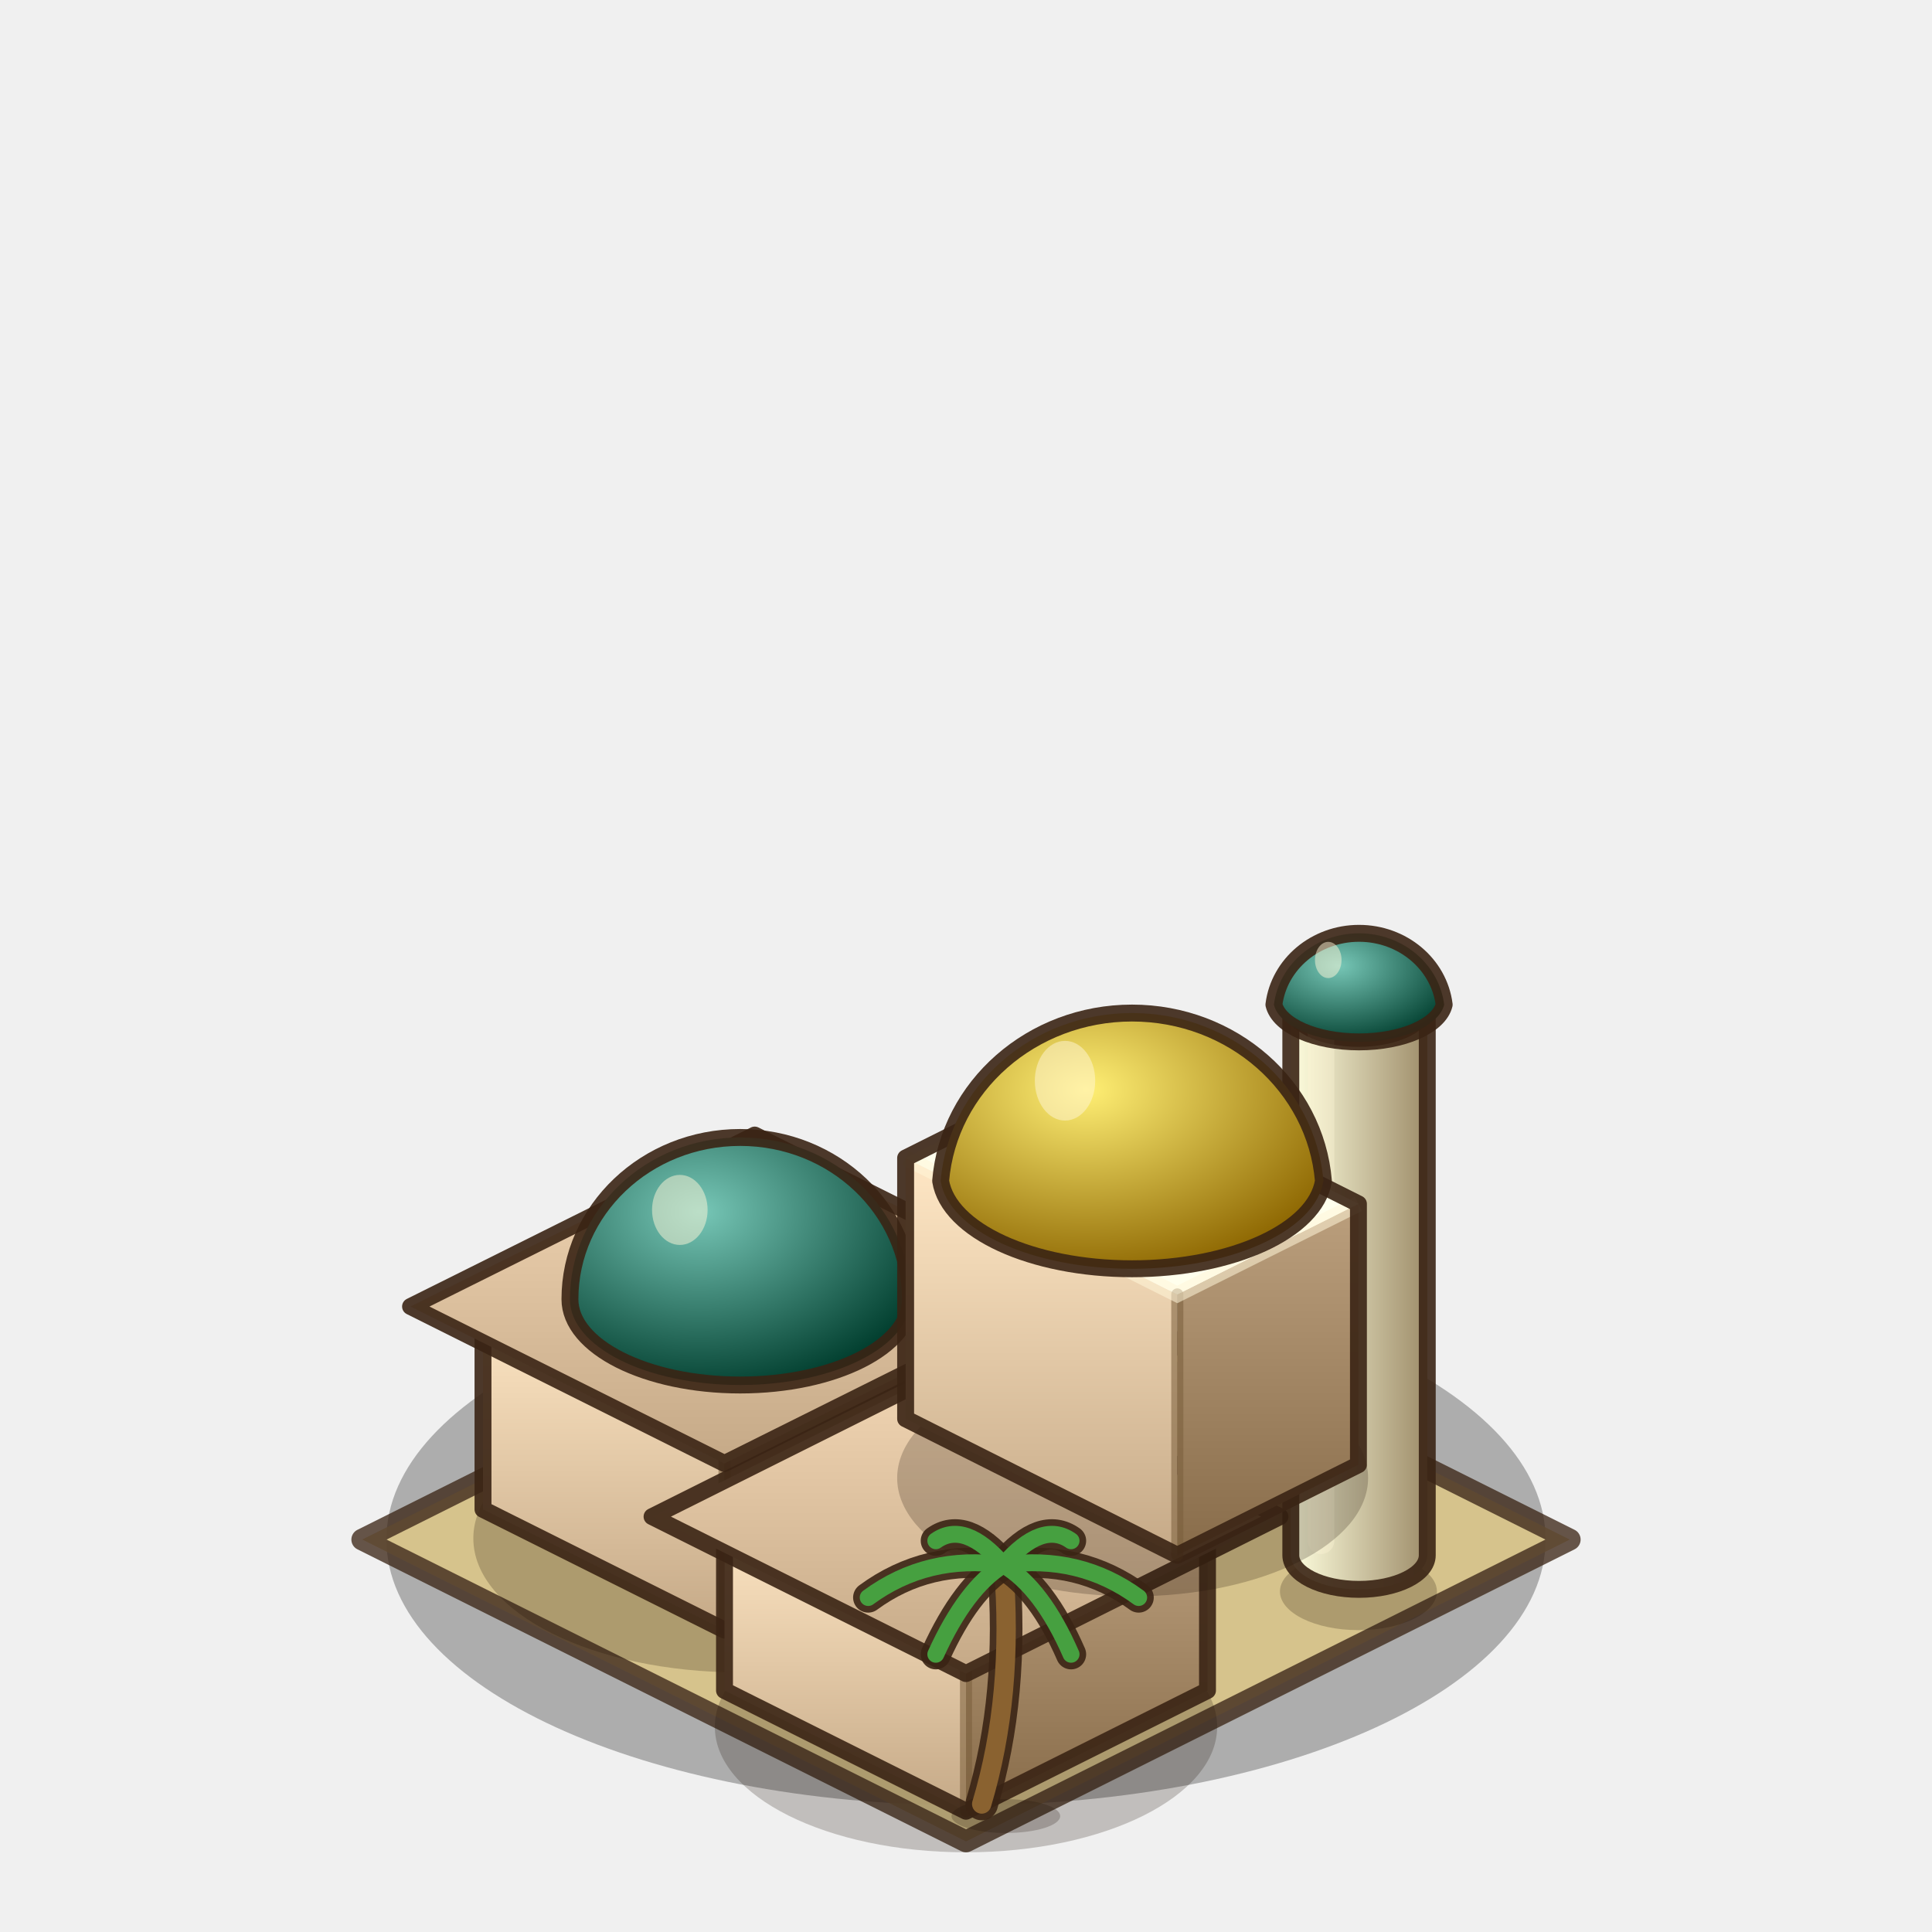
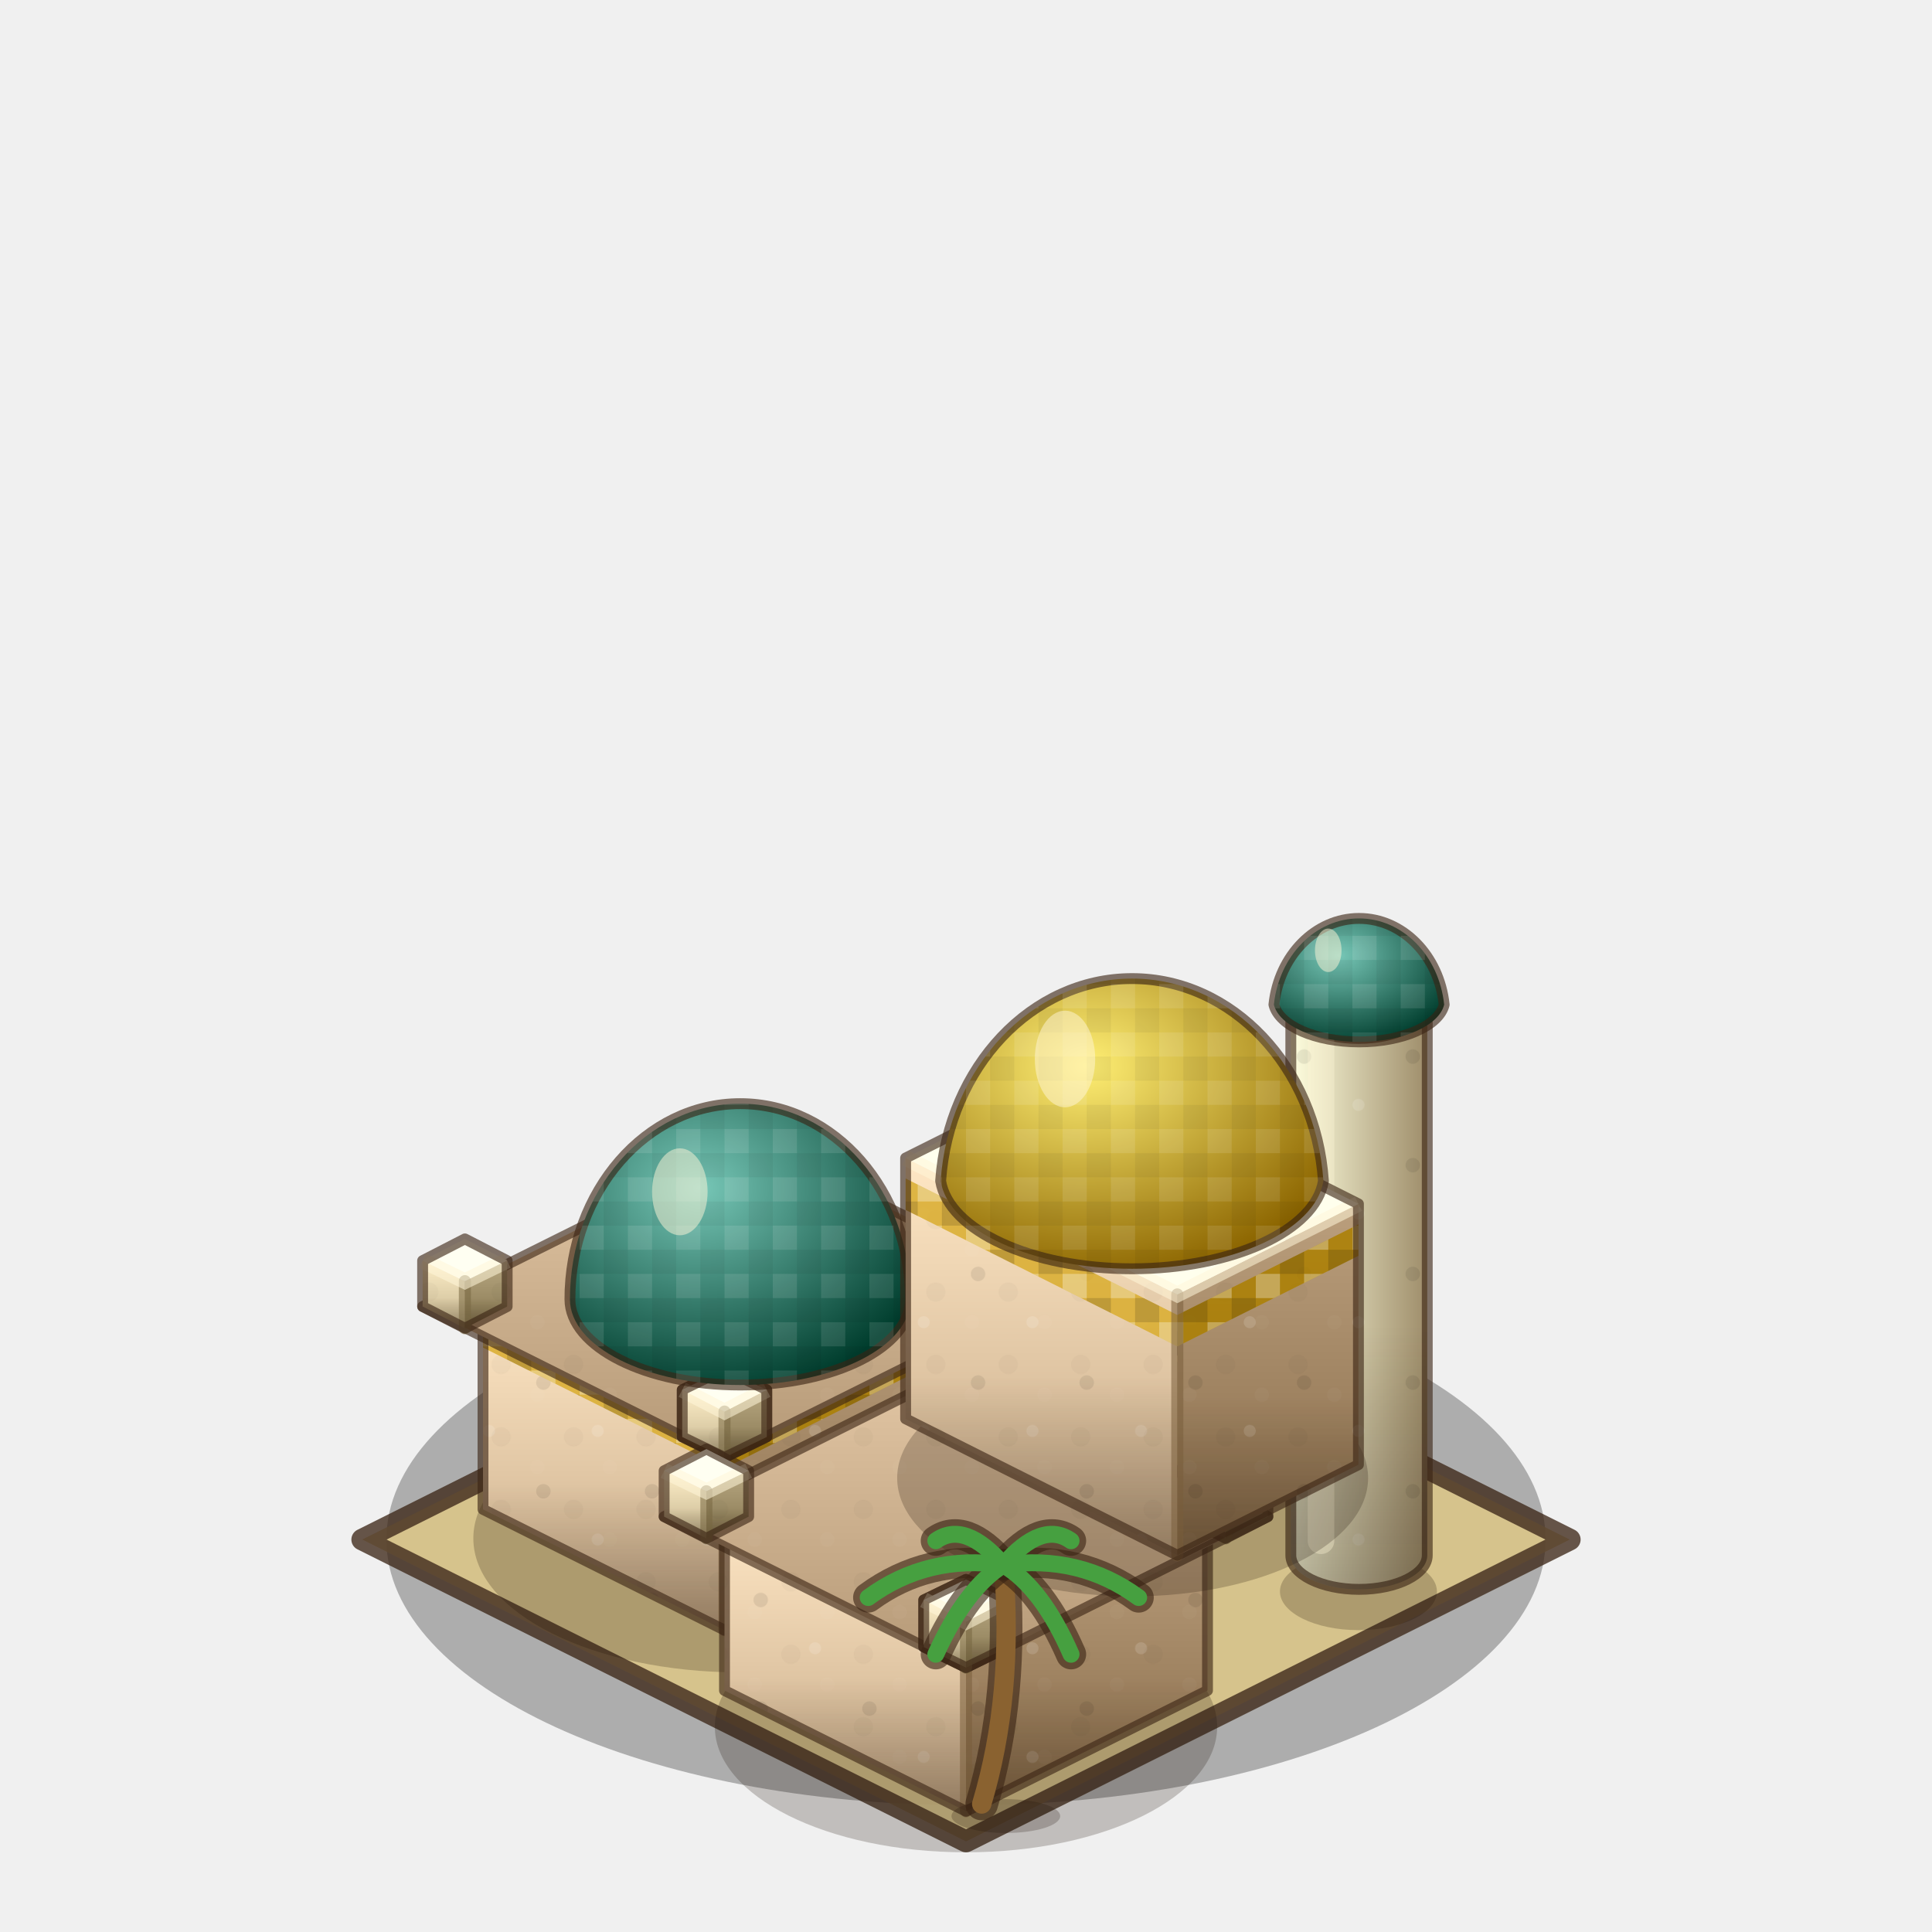
<svg xmlns="http://www.w3.org/2000/svg" viewBox="0 0 256 256" width="256" height="256">
  <defs>
    <pattern id="gtex" width="6" height="6" patternUnits="userSpaceOnUse">
      <circle cx="1.5" cy="1.5" r="0.8" fill="#000" opacity="0.18" />
      <circle cx="4.5" cy="4" r="0.6" fill="#fff" opacity="0.18" />
    </pattern>
    <pattern id="stripes" width="8" height="8" patternUnits="userSpaceOnUse" patternTransform="rotate(45)">
      <rect width="4" height="8" fill="#fff" opacity="0.35" />
    </pattern>
+     <linearGradient id="ao" x1="0" y1="0" x2="0" y2="1">
+       <stop offset="0.55" stop-color="#1a0e04" stop-opacity="0" />
+       <stop offset="1" stop-color="#1a0e04" stop-opacity="0.3" />
+     </linearGradient>
    <pattern id="stonetex" width="12" height="7" patternUnits="userSpaceOnUse">
      <path d="M0,3.5 h12 M6,0 v3.5 M0,3.5 v3.5 M12,3.5 v3.5" stroke="#000" stroke-width="0.9" fill="none" opacity="0.16" />
+     </pattern>
+     <pattern id="marbletex" width="16" height="16" patternUnits="userSpaceOnUse">
+       <path d="M0,10 q4,-3 8,0 t8,0 M-2,3 q5,2 10,-1 t8,1" stroke="#000" stroke-width="0.6" fill="none" opacity="0.08" />
+     </pattern>
+     <pattern id="sandtex" width="14" height="8" patternUnits="userSpaceOnUse">
+       <path d="M0,4 h14 M7,0 v4 M0,4 v4 M14,4 v4" stroke="#000" stroke-width="0.8" fill="none" opacity="0.13" />
+     </pattern>
+     <pattern id="hidetex" width="10" height="10" patternUnits="userSpaceOnUse">
+       <path d="M0,5 h10" stroke="#000" stroke-width="0.7" opacity="0.16" stroke-dasharray="1.5 2" />
+       <path d="M5,0 v10" stroke="#000" stroke-width="0.7" opacity="0.1" stroke-dasharray="1.5 2" />
+     </pattern>
+     <pattern id="plastertex" width="9" height="9" patternUnits="userSpaceOnUse">
+       <circle cx="2" cy="3" r="0.6" fill="#000" opacity="0.08" />
+       <circle cx="6.5" cy="7" r="0.5" fill="#fff" opacity="0.14" />
+     </pattern>
+     <pattern id="thatchtex" width="6" height="6" patternUnits="userSpaceOnUse" patternTransform="rotate(75)">
+       <path d="M0,3 h6" stroke="#000" stroke-width="0.9" opacity="0.16" />
+       <path d="M0,0.8 h6" stroke="#fff" stroke-width="0.5" opacity="0.12" />
+     </pattern>
+     <pattern id="mosaictex" width="4" height="4" patternUnits="userSpaceOnUse">
+       <rect width="2" height="2" fill="#fff" opacity="0.3" />
+       <rect x="2" y="2" width="2" height="2" fill="#000" opacity="0.14" />
+     </pattern>
+     <pattern id="tiletex" width="6" height="4" patternUnits="userSpaceOnUse">
+       <path d="M0,4 a3,3 0 0 1 6,0" stroke="#000" stroke-width="0.6" fill="none" opacity="0.14" />
    </pattern>
    <pattern id="planktex" width="12" height="5" patternUnits="userSpaceOnUse">
      <path d="M0,2.5 h12" stroke="#000" stroke-width="0.9" opacity="0.18" />
      <path d="M0,4.6 h12" stroke="#fff" stroke-width="0.6" opacity="0.12" />
    </pattern>
  </defs>
  <defs>
    <linearGradient id="g0" x1="0" y1="0" x2="0" y2="1">
      <stop offset="0" stop-color="#ffe7c5" />
      <stop offset="1" stop-color="#c5a987" />
    </linearGradient>
    <linearGradient id="g1" x1="0" y1="0" x2="0" y2="1">
      <stop offset="0" stop-color="#bb9f7d" />
      <stop offset="1" stop-color="#886c4a" />
    </linearGradient>
    <linearGradient id="g2" x1="0" y1="0" x2="0" y2="1">
-       <stop offset="0" stop-color="#f3d7b5" />
-       <stop offset="1" stop-color="#c5a987" />
-     </linearGradient>
-     <radialGradient id="g3" cx="0.38" cy="0.3" r="0.75">
+       <stop offset="0" stop-color="#e3c7a5" />
+       <stop offset="1" stop-color="#b59977" />
+     </linearGradient>
+     <linearGradient id="g3" x1="0" y1="0" x2="0" y2="1">
+       <stop offset="0" stop-color="#fff0ca" />
+       <stop offset="1" stop-color="#c2b28c" />
+     </linearGradient>
+     <linearGradient id="g4" x1="0" y1="0" x2="0" y2="1">
+       <stop offset="0" stop-color="#b8a882" />
+       <stop offset="1" stop-color="#85754f" />
+     </linearGradient>
+     <radialGradient id="g5" cx="0.38" cy="0.3" r="0.75">
      <stop offset="0" stop-color="#77c7b7" />
      <stop offset="1" stop-color="#003d2d" />
    </radialGradient>
-     <linearGradient id="g4" x1="0" y1="0" x2="1" y2="0">
+     <linearGradient id="g6" x1="0" y1="0" x2="1" y2="0">
      <stop offset="0" stop-color="#ffffdf" />
      <stop offset="1" stop-color="#9e8d6a" />
    </linearGradient>
-     <radialGradient id="g5" cx="0.38" cy="0.3" r="0.75">
+     <radialGradient id="g7" cx="0.38" cy="0.3" r="0.75">
      <stop offset="0" stop-color="#ffef74" />
      <stop offset="1" stop-color="#8c6500" />
    </radialGradient>
  </defs>
  <g transform="translate(-32,92) scale(1.6)">
    <ellipse cx="100" cy="70" rx="48" ry="22" fill="#000" opacity="0.28" />
    <polygon points="100,45 150,70 100,95 50,70" fill="#d8c48a" opacity="0.95" stroke="#3a2414" stroke-width="1.8" stroke-opacity="0.8" stroke-linejoin="round" stroke-linecap="round" />
    <ellipse cx="81.3" cy="69.9" rx="22.1" ry="11.1" fill="#1a0e04" opacity="0.22" />
    <polygon points="60,67.5 80,77.5 80,60.7 60,50.7" fill="url(#g0)" />
    <polygon points="80,77.5 102.5,66.3 102.5,49.5 80,60.7" fill="url(#g1)" />
    <polygon points="82.5,39.5 102.5,49.5 80,60.7 60,50.7" fill="#ffffed" />
+     <polygon points="60,67.5 80,77.5 80,60.7 60,50.7" fill="url(#plastertex)" />
+     <polygon points="80,77.5 102.5,66.3 102.5,49.5 80,60.7" fill="url(#plastertex)" />
+     <polygon points="60,67.5 80,77.5 80,60.7 60,50.7" fill="url(#gtex)" opacity="0.14" />
+     <polygon points="80,77.5 102.5,66.3 102.5,49.5 80,60.7" fill="url(#gtex)" opacity="0.14" />
+     <polygon points="60,67.5 80,77.5 80,60.7 60,50.7" fill="url(#ao)" />
+     <polygon points="80,77.5 102.5,66.3 102.5,49.5 80,60.7" fill="url(#ao)" />
+     <polygon points="60,54.1 80,64.1 80,62 60,52" fill="#d9ad2e" opacity="0.85" />
+     <polygon points="80,64.1 102.5,52.8 102.5,50.8 80,62" fill="#ab7f00" opacity="0.85" />
+     <polygon points="60,54.1 80,64.1 80,62 60,52" fill="url(#mosaictex)" />
+     <polygon points="80,64.1 102.5,52.8 102.5,50.8 80,62" fill="url(#mosaictex)" />
    <line x1="80" y1="77.5" x2="80" y2="60.7" stroke="#795d3b" stroke-width="1" stroke-linecap="round" opacity="0.55" />
    <polyline points="60,50.7 80,60.7 102.5,49.5" fill="none" stroke="#fff6d8" stroke-width="1.3" opacity="0.55" />
-     <polygon points="60,67.5 80,77.5 102.5,66.3 102.5,49.5 82.5,39.5 60,50.7" fill="none" stroke="#3a2414" stroke-width="1.4" stroke-opacity="0.9" stroke-linejoin="round" stroke-linecap="round" />
-     <polygon points="82.5,36.5 108.5,49.5 80,63.7 54,50.7" fill="url(#g2)" />
-     <polygon points="82.5,36.5 108.5,49.5 80,63.7 54,50.7" fill="none" stroke="#3a2414" stroke-width="1.4" stroke-opacity="0.9" stroke-linejoin="round" stroke-linecap="round" />
-     <path d="M67.2,50.1 a14.1,13.4 0 0 1 28.2,0 a14.1,7.1 0 0 1 -28.2,0 z" fill="url(#g3)" stroke="#3a2414" stroke-width="1.4" stroke-opacity="0.9" stroke-linejoin="round" stroke-linecap="round" />
-     <ellipse cx="76.3" cy="42.7" rx="2.3" ry="2.9" fill="#fff6d8" opacity="0.5" />
+     <polygon points="60,67.5 80,77.5 102.5,66.3 102.5,49.5 82.5,39.5 60,50.7" fill="none" stroke="#3a2414" stroke-width="0.9" stroke-opacity="0.62" stroke-linejoin="round" stroke-linecap="round" />
+     <polygon points="82.5,37 107.5,49.5 80,63.2 55,50.7" fill="url(#g2)" />
+     <polygon points="82.5,37 107.5,49.5 80,63.2 55,50.7" fill="url(#gtex)" opacity="0.14" />
+     <polygon points="82.5,37 107.5,49.5 80,63.2 55,50.7" fill="none" stroke="#3a2414" stroke-width="0.9" stroke-opacity="0.62" stroke-linejoin="round" stroke-linecap="round" />
+     <polygon points="55,50.7 58.5,52.5 58.5,48.6 55,46.9" fill="url(#g3)" />
+     <polygon points="58.5,52.5 62,50.7 62,46.9 58.5,48.6" fill="url(#g4)" />
+     <polygon points="58.5,45.1 62,46.9 58.5,48.6 55,46.9" fill="#fffff2" />
+     <polygon points="55,50.7 58.5,52.5 58.5,48.6 55,46.9" fill="url(#gtex)" opacity="0.14" />
+     <polygon points="58.5,52.5 62,50.7 62,46.9 58.5,48.6" fill="url(#gtex)" opacity="0.14" />
+     <polygon points="55,50.7 58.5,52.5 58.5,48.6 55,46.9" fill="url(#ao)" />
+     <polygon points="58.5,52.5 62,50.7 62,46.9 58.5,48.6" fill="url(#ao)" />
+     <line x1="58.5" y1="52.5" x2="58.5" y2="48.6" stroke="#766640" stroke-width="1" stroke-linecap="round" opacity="0.55" />
+     <polyline points="55,46.9 58.5,48.6 62,46.9" fill="none" stroke="#fff6d8" stroke-width="1.3" opacity="0.55" />
+     <polygon points="55,50.7 58.5,52.5 62,50.7 62,46.9 58.5,45.1 55,46.9" fill="none" stroke="#3a2414" stroke-width="0.9" stroke-opacity="0.62" stroke-linejoin="round" stroke-linecap="round" />
+     <polygon points="76.5,61.5 80,63.2 80,59.4 76.5,57.6" fill="url(#g3)" />
+     <polygon points="80,63.2 83.5,61.5 83.5,57.6 80,59.4" fill="url(#g4)" />
+     <polygon points="80,55.9 83.5,57.6 80,59.4 76.5,57.6" fill="#fffff2" />
+     <polygon points="76.5,61.5 80,63.2 80,59.4 76.5,57.6" fill="url(#gtex)" opacity="0.14" />
+     <polygon points="80,63.2 83.5,61.5 83.5,57.6 80,59.4" fill="url(#gtex)" opacity="0.14" />
+     <polygon points="76.5,61.5 80,63.2 80,59.4 76.5,57.6" fill="url(#ao)" />
+     <polygon points="80,63.2 83.5,61.5 83.5,57.6 80,59.4" fill="url(#ao)" />
+     <line x1="80" y1="63.2" x2="80" y2="59.4" stroke="#766640" stroke-width="1" stroke-linecap="round" opacity="0.55" />
+     <polyline points="76.5,57.6 80,59.4 83.5,57.6" fill="none" stroke="#fff6d8" stroke-width="1.3" opacity="0.55" />
+     <polygon points="76.5,61.5 80,63.2 83.5,61.5 83.5,57.6 80,55.9 76.5,57.6" fill="none" stroke="#3a2414" stroke-width="0.9" stroke-opacity="0.62" stroke-linejoin="round" stroke-linecap="round" />
+     <polygon points="100.5,49.5 104,51.2 104,47.4 100.5,45.6" fill="url(#g3)" />
+     <polygon points="104,51.2 107.5,49.5 107.5,45.6 104,47.4" fill="url(#g4)" />
+     <polygon points="104,43.9 107.5,45.6 104,47.4 100.5,45.6" fill="#fffff2" />
+     <polygon points="100.5,49.5 104,51.2 104,47.4 100.5,45.6" fill="url(#gtex)" opacity="0.14" />
+     <polygon points="104,51.2 107.5,49.5 107.5,45.6 104,47.4" fill="url(#gtex)" opacity="0.14" />
+     <polygon points="100.5,49.5 104,51.2 104,47.4 100.5,45.6" fill="url(#ao)" />
+     <polygon points="104,51.2 107.5,49.5 107.5,45.6 104,47.4" fill="url(#ao)" />
+     <line x1="104" y1="51.2" x2="104" y2="47.4" stroke="#766640" stroke-width="1" stroke-linecap="round" opacity="0.55" />
+     <polyline points="100.5,45.6 104,47.4 107.5,45.6" fill="none" stroke="#fff6d8" stroke-width="1.3" opacity="0.55" />
+     <polygon points="100.5,49.5 104,51.2 107.5,49.5 107.5,45.6 104,43.9 100.5,45.6" fill="none" stroke="#3a2414" stroke-width="0.9" stroke-opacity="0.62" stroke-linejoin="round" stroke-linecap="round" />
+     <polygon points="76.5,61.5 80,63.2 80,59.4 76.5,57.6" fill="url(#g3)" />
+     <polygon points="80,63.2 83.5,61.5 83.5,57.6 80,59.4" fill="url(#g4)" />
+     <polygon points="80,55.9 83.5,57.6 80,59.4 76.5,57.6" fill="#fffff2" />
+     <polygon points="76.5,61.5 80,63.2 80,59.4 76.5,57.6" fill="url(#gtex)" opacity="0.14" />
+     <polygon points="80,63.2 83.5,61.5 83.5,57.6 80,59.4" fill="url(#gtex)" opacity="0.14" />
+     <polygon points="76.5,61.5 80,63.2 80,59.4 76.5,57.6" fill="url(#ao)" />
+     <polygon points="80,63.2 83.5,61.5 83.5,57.6 80,59.4" fill="url(#ao)" />
+     <line x1="80" y1="63.2" x2="80" y2="59.4" stroke="#766640" stroke-width="1" stroke-linecap="round" opacity="0.55" />
+     <polyline points="76.5,57.6 80,59.4 83.5,57.6" fill="none" stroke="#fff6d8" stroke-width="1.3" opacity="0.55" />
+     <polygon points="76.5,61.5 80,63.2 83.5,61.5 83.5,57.6 80,55.9 76.5,57.6" fill="none" stroke="#3a2414" stroke-width="0.9" stroke-opacity="0.62" stroke-linejoin="round" stroke-linecap="round" />
+     <path d="M67.2,50.1 a14.1,16.2 0 0 1 28.2,0 a14.1,7.1 0 0 1 -28.2,0 z" fill="url(#g5)" stroke="#3a2414" stroke-width="0.9" stroke-opacity="0.62" stroke-linejoin="round" stroke-linecap="round" />
+     <path d="M67.2,50.1 a14.1,16.2 0 0 1 28.2,0 a14.1,7.1 0 0 1 -28.2,0 z" fill="url(#mosaictex)" opacity="0.35" />
+     <ellipse cx="76.3" cy="41.2" rx="2.3" ry="3.6" fill="#fff6d8" opacity="0.5" />
    <ellipse cx="100" cy="85.5" rx="20.8" ry="10.4" fill="#1a0e04" opacity="0.22" />
    <polygon points="80,82.5 100,92.5 100,78.1 80,68.1" fill="url(#g0)" />
    <polygon points="100,92.5 120,82.5 120,68.1 100,78.1" fill="url(#g1)" />
    <polygon points="100,58.1 120,68.1 100,78.1 80,68.1" fill="#ffffed" />
+     <polygon points="80,82.5 100,92.5 100,78.1 80,68.1" fill="url(#plastertex)" />
+     <polygon points="100,92.5 120,82.5 120,68.1 100,78.1" fill="url(#plastertex)" />
+     <polygon points="80,82.5 100,92.5 100,78.1 80,68.1" fill="url(#gtex)" opacity="0.14" />
+     <polygon points="100,92.5 120,82.5 120,68.1 100,78.1" fill="url(#gtex)" opacity="0.14" />
+     <polygon points="80,82.5 100,92.5 100,78.1 80,68.1" fill="url(#ao)" />
+     <polygon points="100,92.5 120,82.5 120,68.1 100,78.1" fill="url(#ao)" />
    <line x1="100" y1="92.5" x2="100" y2="78.1" stroke="#795d3b" stroke-width="1" stroke-linecap="round" opacity="0.55" />
    <polyline points="80,68.1 100,78.1 120,68.1" fill="none" stroke="#fff6d8" stroke-width="1.3" opacity="0.55" />
-     <polygon points="80,82.5 100,92.5 120,82.5 120,68.1 100,58.1 80,68.1" fill="none" stroke="#3a2414" stroke-width="1.4" stroke-opacity="0.9" stroke-linejoin="round" stroke-linecap="round" />
-     <polygon points="100,55.1 126,68.1 100,81.1 74,68.1" fill="url(#g2)" />
-     <polygon points="100,55.1 126,68.1 100,81.1 74,68.1" fill="none" stroke="#3a2414" stroke-width="1.4" stroke-opacity="0.9" stroke-linejoin="round" stroke-linecap="round" />
+     <polygon points="80,82.5 100,92.5 120,82.5 120,68.1 100,58.1 80,68.1" fill="none" stroke="#3a2414" stroke-width="0.9" stroke-opacity="0.62" stroke-linejoin="round" stroke-linecap="round" />
+     <polygon points="100,55.6 125,68.1 100,80.6 75,68.1" fill="url(#g2)" />
+     <polygon points="100,55.6 125,68.1 100,80.6 75,68.1" fill="url(#gtex)" opacity="0.14" />
+     <polygon points="100,55.6 125,68.1 100,80.6 75,68.1" fill="none" stroke="#3a2414" stroke-width="0.9" stroke-opacity="0.62" stroke-linejoin="round" stroke-linecap="round" />
+     <polygon points="75,68.1 78.5,69.9 78.5,66 75,64.3" fill="url(#g3)" />
+     <polygon points="78.5,69.9 82,68.1 82,64.3 78.5,66" fill="url(#g4)" />
+     <polygon points="78.5,62.5 82,64.3 78.5,66 75,64.3" fill="#fffff2" />
+     <polygon points="75,68.1 78.5,69.9 78.5,66 75,64.3" fill="url(#gtex)" opacity="0.14" />
+     <polygon points="78.5,69.9 82,68.1 82,64.3 78.5,66" fill="url(#gtex)" opacity="0.14" />
+     <polygon points="75,68.1 78.5,69.9 78.5,66 75,64.3" fill="url(#ao)" />
+     <polygon points="78.5,69.9 82,68.1 82,64.3 78.5,66" fill="url(#ao)" />
+     <line x1="78.5" y1="69.9" x2="78.5" y2="66" stroke="#766640" stroke-width="1" stroke-linecap="round" opacity="0.55" />
+     <polyline points="75,64.3 78.5,66 82,64.3" fill="none" stroke="#fff6d8" stroke-width="1.3" opacity="0.55" />
+     <polygon points="75,68.1 78.5,69.9 82,68.1 82,64.3 78.5,62.5 75,64.3" fill="none" stroke="#3a2414" stroke-width="0.9" stroke-opacity="0.62" stroke-linejoin="round" stroke-linecap="round" />
+     <polygon points="96.5,78.9 100,80.6 100,76.8 96.5,75" fill="url(#g3)" />
+     <polygon points="100,80.6 103.5,78.9 103.5,75 100,76.8" fill="url(#g4)" />
+     <polygon points="100,73.3 103.5,75 100,76.8 96.5,75" fill="#fffff2" />
+     <polygon points="96.5,78.9 100,80.6 100,76.8 96.5,75" fill="url(#gtex)" opacity="0.14" />
+     <polygon points="100,80.6 103.5,78.9 103.5,75 100,76.8" fill="url(#gtex)" opacity="0.14" />
+     <polygon points="96.5,78.9 100,80.6 100,76.8 96.5,75" fill="url(#ao)" />
+     <polygon points="100,80.6 103.5,78.9 103.5,75 100,76.8" fill="url(#ao)" />
+     <line x1="100" y1="80.6" x2="100" y2="76.8" stroke="#766640" stroke-width="1" stroke-linecap="round" opacity="0.55" />
+     <polyline points="96.5,75 100,76.8 103.5,75" fill="none" stroke="#fff6d8" stroke-width="1.3" opacity="0.55" />
+     <polygon points="96.5,78.9 100,80.6 103.5,78.9 103.5,75 100,73.3 96.5,75" fill="none" stroke="#3a2414" stroke-width="0.9" stroke-opacity="0.62" stroke-linejoin="round" stroke-linecap="round" />
+     <polygon points="118,68.1 121.5,69.9 121.5,66 118,64.3" fill="url(#g3)" />
+     <polygon points="121.5,69.9 125,68.1 125,64.3 121.5,66" fill="url(#g4)" />
+     <polygon points="121.5,62.5 125,64.3 121.5,66 118,64.3" fill="#fffff2" />
+     <polygon points="118,68.1 121.5,69.9 121.5,66 118,64.3" fill="url(#gtex)" opacity="0.14" />
+     <polygon points="121.5,69.9 125,68.1 125,64.3 121.5,66" fill="url(#gtex)" opacity="0.14" />
+     <polygon points="118,68.1 121.5,69.9 121.5,66 118,64.3" fill="url(#ao)" />
+     <polygon points="121.5,69.9 125,68.1 125,64.3 121.5,66" fill="url(#ao)" />
+     <line x1="121.5" y1="69.9" x2="121.5" y2="66" stroke="#766640" stroke-width="1" stroke-linecap="round" opacity="0.55" />
+     <polyline points="118,64.3 121.5,66 125,64.3" fill="none" stroke="#fff6d8" stroke-width="1.3" opacity="0.55" />
+     <polygon points="118,68.1 121.5,69.9 125,68.1 125,64.3 121.5,62.5 118,64.3" fill="none" stroke="#3a2414" stroke-width="0.9" stroke-opacity="0.62" stroke-linejoin="round" stroke-linecap="round" />
+     <polygon points="96.5,78.9 100,80.6 100,76.8 96.5,75" fill="url(#g3)" />
+     <polygon points="100,80.6 103.5,78.9 103.5,75 100,76.8" fill="url(#g4)" />
+     <polygon points="100,73.3 103.5,75 100,76.8 96.5,75" fill="#fffff2" />
+     <polygon points="96.5,78.9 100,80.6 100,76.8 96.5,75" fill="url(#gtex)" opacity="0.14" />
+     <polygon points="100,80.6 103.5,78.9 103.5,75 100,76.8" fill="url(#gtex)" opacity="0.14" />
+     <polygon points="96.5,78.9 100,80.6 100,76.8 96.5,75" fill="url(#ao)" />
+     <polygon points="100,80.6 103.5,78.9 103.5,75 100,76.8" fill="url(#ao)" />
+     <line x1="100" y1="80.6" x2="100" y2="76.8" stroke="#766640" stroke-width="1" stroke-linecap="round" opacity="0.55" />
+     <polyline points="96.5,75 100,76.8 103.5,75" fill="none" stroke="#fff6d8" stroke-width="1.3" opacity="0.55" />
+     <polygon points="96.5,78.9 100,80.6 103.5,78.9 103.5,75 100,73.3 96.5,75" fill="none" stroke="#3a2414" stroke-width="0.9" stroke-opacity="0.62" stroke-linejoin="round" stroke-linecap="round" />
    <ellipse cx="132.5" cy="74.3" rx="6.5" ry="3.2" fill="#1a0e04" opacity="0.22" />
-     <path d="M126.9,25.7 v45.6 a5.6,2.8 0 0 0 11.3,0 v-45.6 z" fill="url(#g4)" stroke="#3a2414" stroke-width="1.4" stroke-opacity="0.9" stroke-linejoin="round" stroke-linecap="round" />
-     <ellipse cx="132.5" cy="25.7" rx="5.6" ry="2.8" fill="#fffff8" stroke="#3a2414" stroke-width="1.4" stroke-opacity="0.9" stroke-linejoin="round" stroke-linecap="round" />
+     <path d="M126.9,25.7 v45.6 a5.6,2.8 0 0 0 11.3,0 v-45.6 z" fill="url(#g6)" stroke="#3a2414" stroke-width="0.9" stroke-opacity="0.62" stroke-linejoin="round" stroke-linecap="round" />
+     <path d="M126.9,25.7 v45.6 a5.6,2.8 0 0 0 11.3,0 v-45.6 z" fill="url(#plastertex)" />
+     <path d="M126.9,25.7 v45.6 a5.6,2.8 0 0 0 11.3,0 v-45.6 z" fill="url(#ao)" />
+     <ellipse cx="132.5" cy="25.7" rx="5.6" ry="2.8" fill="#fffff8" stroke="#3a2414" stroke-width="0.9" stroke-opacity="0.62" stroke-linejoin="round" stroke-linecap="round" />
    <line x1="129.4" y1="27.3" x2="129.4" y2="70.1" stroke="#fff6d8" stroke-width="2.2" stroke-linecap="round" opacity="0.35" />
-     <path d="M125.5,25.7 a7.1,6.7 0 0 1 14.1,0 a7.1,3.5 0 0 1 -14.1,0 z" fill="url(#g3)" stroke="#3a2414" stroke-width="1.4" stroke-opacity="0.9" stroke-linejoin="round" stroke-linecap="round" />
-     <ellipse cx="130" cy="22" rx="1.1" ry="1.5" fill="#fff6d8" opacity="0.5" />
+     <path d="M125.5,25.7 a7.1,8.1 0 0 1 14.1,0 a7.1,3.5 0 0 1 -14.1,0 z" fill="url(#g5)" stroke="#3a2414" stroke-width="0.9" stroke-opacity="0.62" stroke-linejoin="round" stroke-linecap="round" />
+     <path d="M125.5,25.7 a7.1,8.1 0 0 1 14.1,0 a7.1,3.5 0 0 1 -14.1,0 z" fill="url(#mosaictex)" opacity="0.35" />
+     <ellipse cx="130" cy="21.2" rx="1.1" ry="1.8" fill="#fff6d8" opacity="0.5" />
    <ellipse cx="113.8" cy="64.9" rx="19.5" ry="9.8" fill="#1a0e04" opacity="0.22" />
    <polygon points="95,60 117.5,71.3 117.5,49.7 95,38.4" fill="url(#g0)" />
    <polygon points="117.5,71.3 132.5,63.8 132.5,42.2 117.5,49.7" fill="url(#g1)" />
    <polygon points="110,30.9 132.5,42.2 117.5,49.7 95,38.4" fill="#ffffed" />
+     <polygon points="95,60 117.5,71.3 117.5,49.7 95,38.4" fill="url(#plastertex)" />
+     <polygon points="117.5,71.3 132.5,63.8 132.5,42.2 117.5,49.7" fill="url(#plastertex)" />
+     <polygon points="95,60 117.5,71.3 117.5,49.7 95,38.4" fill="url(#gtex)" opacity="0.14" />
+     <polygon points="117.5,71.3 132.5,63.8 132.5,42.2 117.5,49.7" fill="url(#gtex)" opacity="0.14" />
+     <polygon points="95,60 117.5,71.3 117.5,49.7 95,38.4" fill="url(#ao)" />
+     <polygon points="117.5,71.3 132.5,63.8 132.5,42.2 117.5,49.7" fill="url(#ao)" />
+     <polygon points="95,42.7 117.5,54 117.5,51.4 95,40.1" fill="#d9ad2e" opacity="0.85" />
+     <polygon points="117.5,54 132.5,46.5 132.5,43.9 117.5,51.4" fill="#ab7f00" opacity="0.85" />
+     <polygon points="95,42.7 117.5,54 117.5,51.4 95,40.1" fill="url(#mosaictex)" />
+     <polygon points="117.5,54 132.5,46.5 132.5,43.9 117.5,51.4" fill="url(#mosaictex)" />
    <line x1="117.5" y1="71.3" x2="117.5" y2="49.7" stroke="#795d3b" stroke-width="1" stroke-linecap="round" opacity="0.55" />
    <polyline points="95,38.4 117.5,49.7 132.5,42.2" fill="none" stroke="#fff6d8" stroke-width="1.3" opacity="0.55" />
-     <polygon points="95,60 117.5,71.3 132.5,63.8 132.5,42.2 110,30.9 95,38.4" fill="none" stroke="#3a2414" stroke-width="1.4" stroke-opacity="0.9" stroke-linejoin="round" stroke-linecap="round" />
-     <path d="M97.9,40.3 a15.9,15.1 0 0 1 31.7,0 a15.9,7.9 0 0 1 -31.7,0 z" fill="url(#g5)" stroke="#3a2414" stroke-width="1.4" stroke-opacity="0.9" stroke-linejoin="round" stroke-linecap="round" />
-     <ellipse cx="108.2" cy="32" rx="2.5" ry="3.3" fill="#fff6d8" opacity="0.5" />
+     <polygon points="95,60 117.5,71.3 132.5,63.8 132.5,42.2 110,30.9 95,38.4" fill="none" stroke="#3a2414" stroke-width="0.9" stroke-opacity="0.62" stroke-linejoin="round" stroke-linecap="round" />
+     <path d="M97.9,40.3 a15.9,18.2 0 0 1 31.7,0 a15.9,7.9 0 0 1 -31.7,0 z" fill="url(#g7)" stroke="#3a2414" stroke-width="0.9" stroke-opacity="0.62" stroke-linejoin="round" stroke-linecap="round" />
+     <path d="M97.9,40.3 a15.9,18.2 0 0 1 31.7,0 a15.9,7.9 0 0 1 -31.7,0 z" fill="url(#mosaictex)" opacity="0.35" />
+     <ellipse cx="108.2" cy="30.2" rx="2.5" ry="4" fill="#fff6d8" opacity="0.5" />
    <ellipse cx="103.3" cy="92.9" rx="4.5" ry="1.4" fill="#1a0e04" opacity="0.22" />
-     <path d="M101.3,91.9 q2.7,-9 1.8,-19.8" stroke="#3a2414" stroke-width="2.7" fill="none" stroke-linecap="round" stroke-opacity="0.9" />
+     <path d="M101.3,91.9 q2.7,-9 1.8,-19.8" stroke="#3a2414" stroke-width="2.7" fill="none" stroke-linecap="round" stroke-opacity="0.62" />
    <path d="M101.3,91.9 q2.7,-9 1.8,-19.8" stroke="#8a6230" stroke-width="1.6" fill="none" stroke-linecap="round" />
-     <path d="M103.1,72.1 q6.3,-0.9 11.2,2.7" stroke="#3a2414" stroke-width="2.5" fill="none" stroke-linecap="round" stroke-opacity="0.9" />
-     <path d="M103.1,72.1 q3.2,1.9 5.6,7.4" stroke="#3a2414" stroke-width="2.5" fill="none" stroke-linecap="round" stroke-opacity="0.9" />
-     <path d="M103.1,72.1 q-3.1,1.9 -5.6,7.4" stroke="#3a2414" stroke-width="2.5" fill="none" stroke-linecap="round" stroke-opacity="0.9" />
-     <path d="M103.1,72.1 q-6.3,-0.9 -11.2,2.7" stroke="#3a2414" stroke-width="2.5" fill="none" stroke-linecap="round" stroke-opacity="0.9" />
-     <path d="M103.1,72.1 q-3.2,-3.7 -5.6,-2" stroke="#3a2414" stroke-width="2.5" fill="none" stroke-linecap="round" stroke-opacity="0.9" />
-     <path d="M103.1,72.1 q3.2,-3.7 5.6,-2" stroke="#3a2414" stroke-width="2.5" fill="none" stroke-linecap="round" stroke-opacity="0.9" />
+     <path d="M103.1,72.1 q6.3,-0.9 11.2,2.7" stroke="#3a2414" stroke-width="2.5" fill="none" stroke-linecap="round" stroke-opacity="0.62" />
+     <path d="M103.1,72.1 q3.2,1.9 5.6,7.4" stroke="#3a2414" stroke-width="2.5" fill="none" stroke-linecap="round" stroke-opacity="0.62" />
+     <path d="M103.1,72.1 q-3.1,1.9 -5.6,7.4" stroke="#3a2414" stroke-width="2.5" fill="none" stroke-linecap="round" stroke-opacity="0.62" />
+     <path d="M103.1,72.1 q-6.3,-0.9 -11.2,2.7" stroke="#3a2414" stroke-width="2.5" fill="none" stroke-linecap="round" stroke-opacity="0.62" />
+     <path d="M103.1,72.1 q-3.2,-3.7 -5.6,-2" stroke="#3a2414" stroke-width="2.5" fill="none" stroke-linecap="round" stroke-opacity="0.62" />
+     <path d="M103.1,72.1 q3.2,-3.7 5.6,-2" stroke="#3a2414" stroke-width="2.5" fill="none" stroke-linecap="round" stroke-opacity="0.62" />
    <path d="M103.1,72.1 q6.3,-0.9 11.2,2.7" stroke="#46a040" stroke-width="1.4" fill="none" stroke-linecap="round" />
    <path d="M103.1,72.1 q3.2,1.9 5.6,7.4" stroke="#46a040" stroke-width="1.4" fill="none" stroke-linecap="round" />
    <path d="M103.1,72.1 q-3.1,1.9 -5.6,7.4" stroke="#46a040" stroke-width="1.4" fill="none" stroke-linecap="round" />
    <path d="M103.1,72.1 q-6.3,-0.9 -11.2,2.7" stroke="#46a040" stroke-width="1.4" fill="none" stroke-linecap="round" />
    <path d="M103.1,72.1 q-3.2,-3.7 -5.6,-2" stroke="#46a040" stroke-width="1.4" fill="none" stroke-linecap="round" />
    <path d="M103.1,72.1 q3.2,-3.7 5.6,-2" stroke="#46a040" stroke-width="1.4" fill="none" stroke-linecap="round" />
  </g>
</svg>
